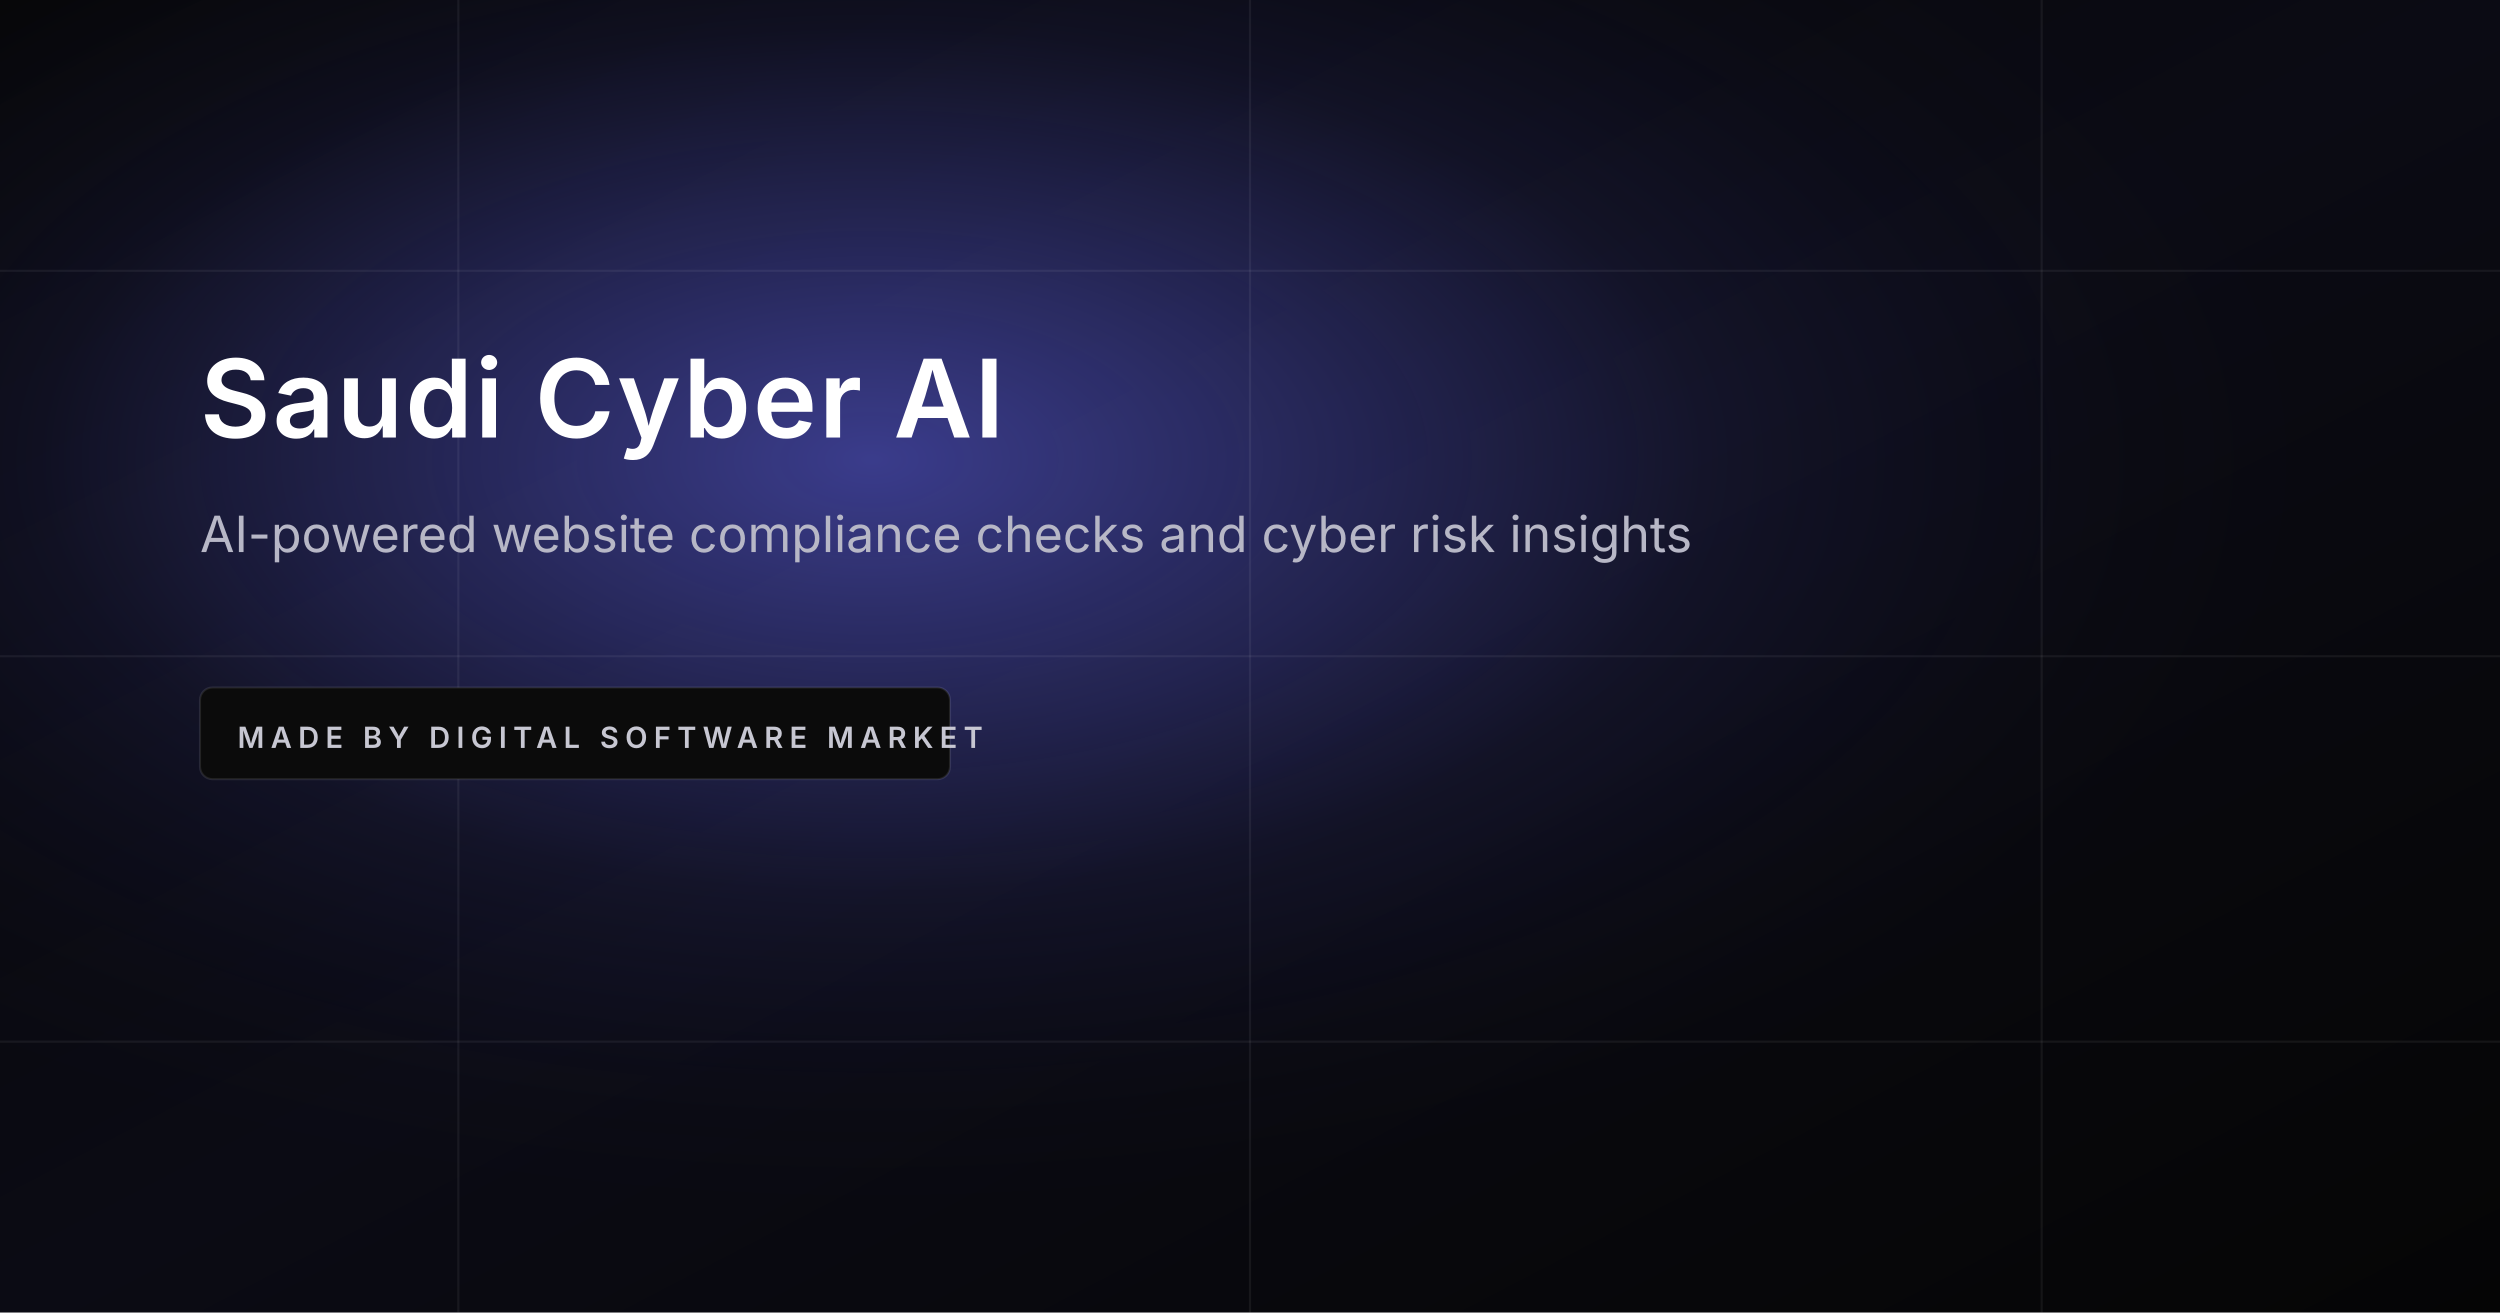
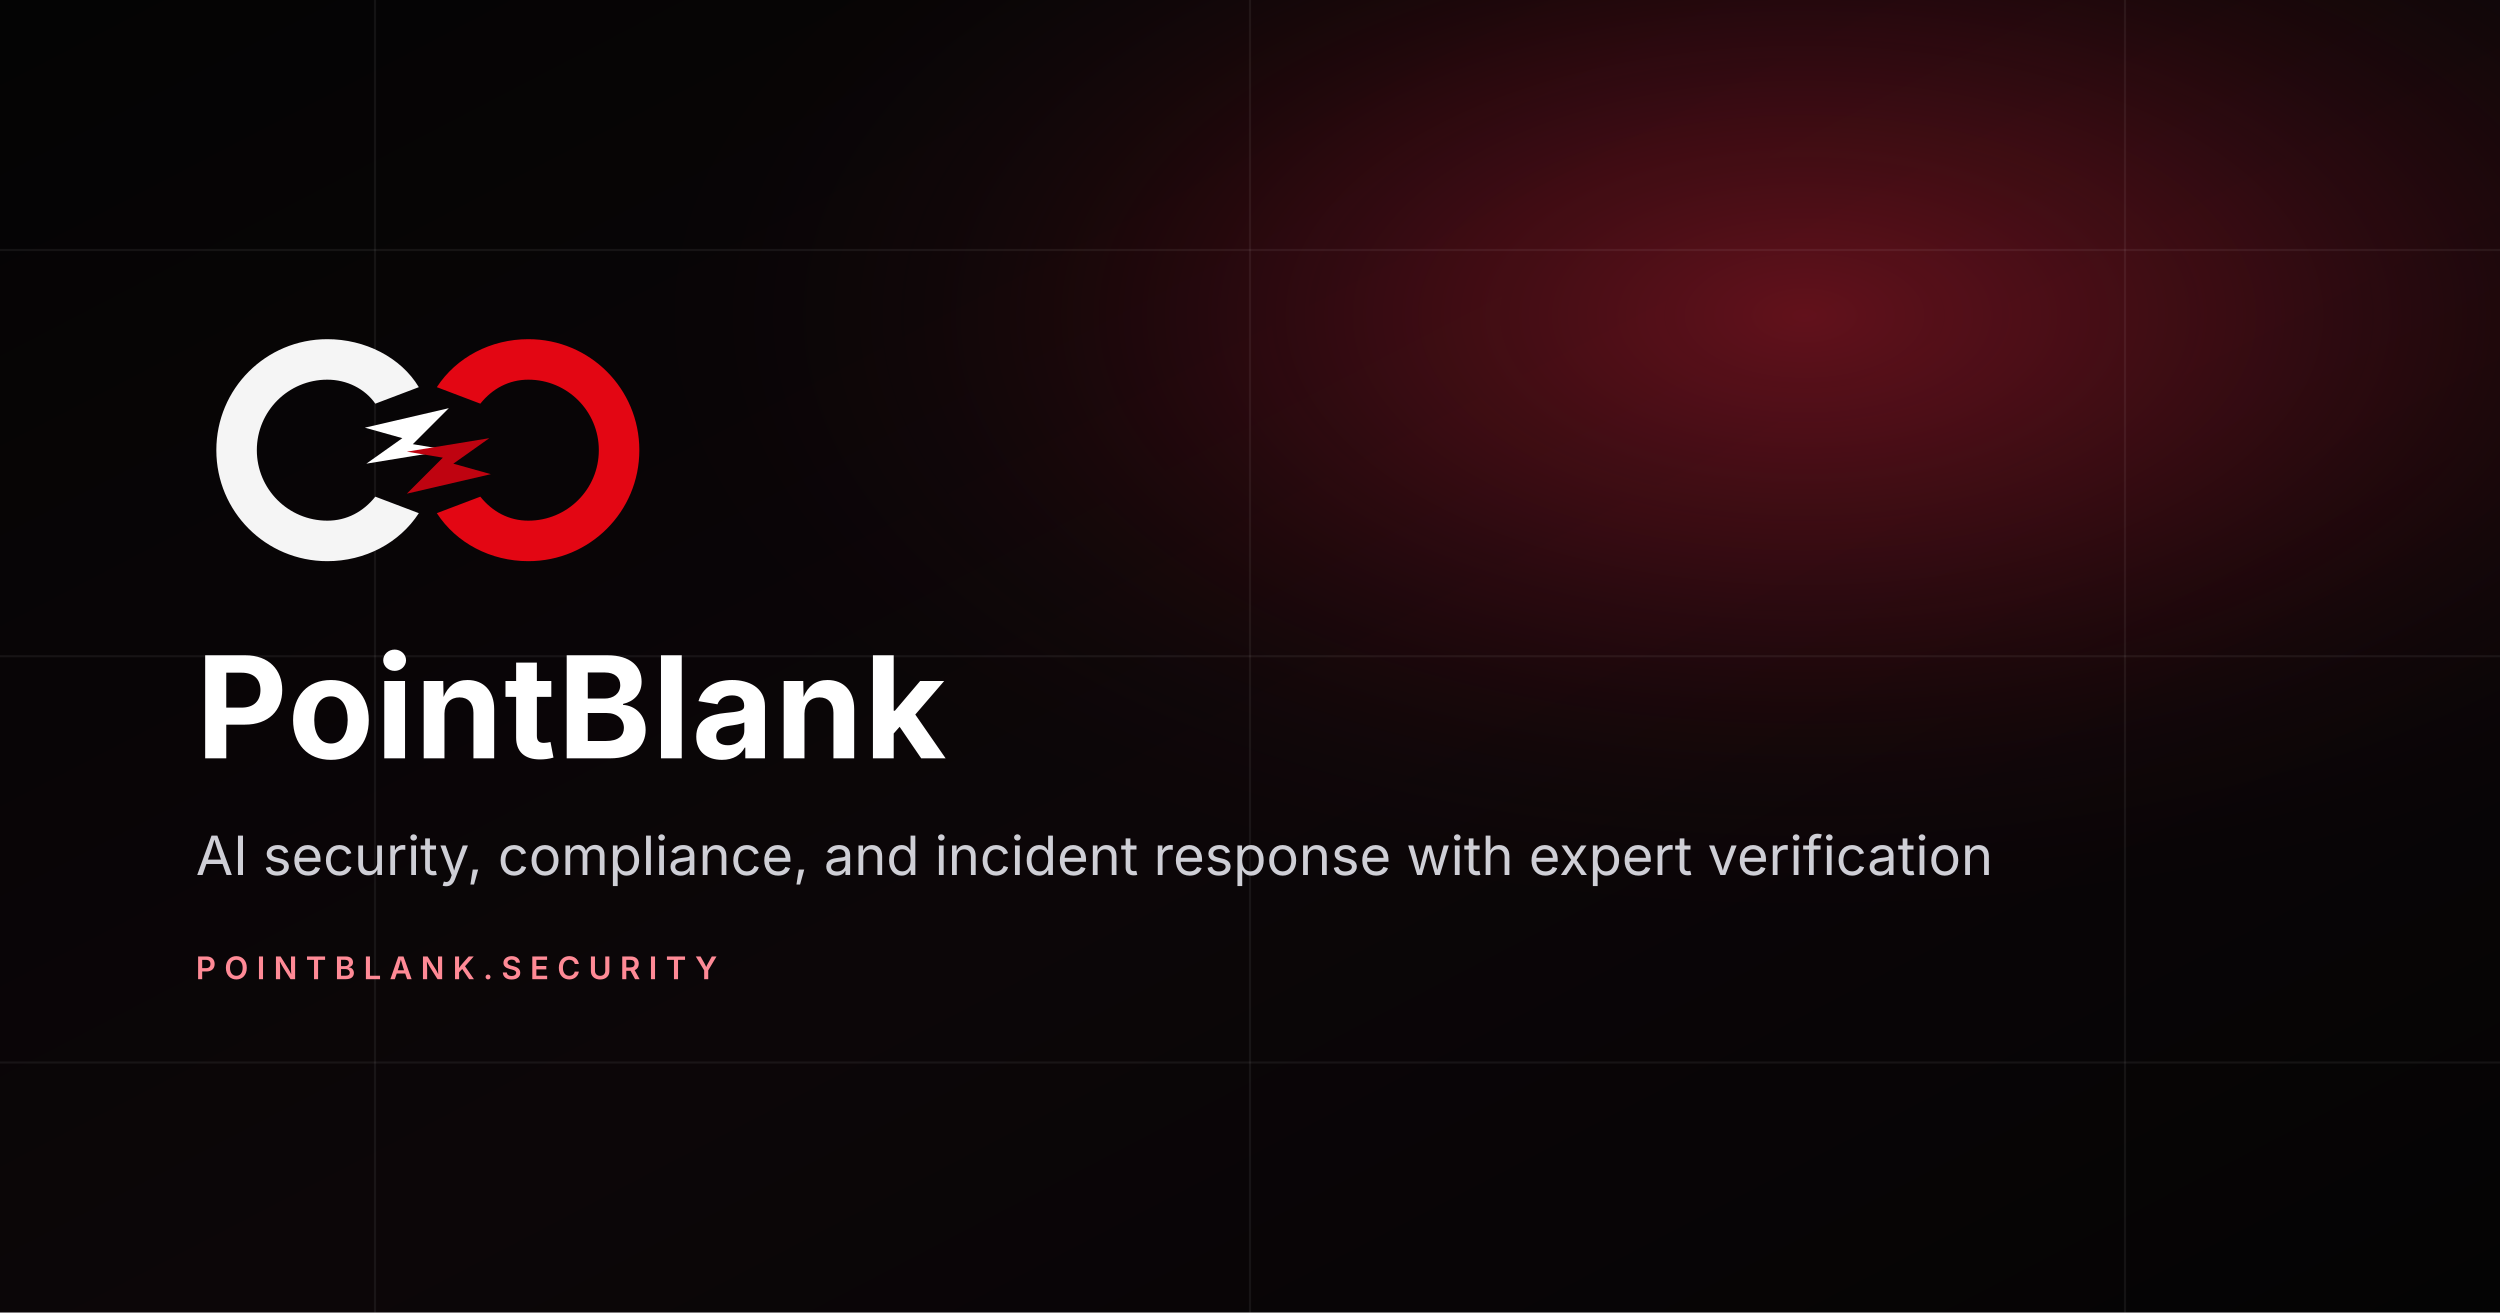
<svg xmlns="http://www.w3.org/2000/svg" width="1200" height="630" viewBox="0 0 1200 630">
  <defs>
    <linearGradient id="bg" x1="0" y1="0" x2="1" y2="1">
-       <stop offset="0%" stop-color="#050505" />
-       <stop offset="50%" stop-color="#0b0b14" />
-       <stop offset="100%" stop-color="#050505" />
+       <stop offset="0%" stop-color="#040404" />
+       <stop offset="55%" stop-color="#0c0608" />
+       <stop offset="100%" stop-color="#040404" />
    </linearGradient>
-     <radialGradient id="glow" cx="35%" cy="35%" r="60%">
-       <stop offset="0%" stop-color="#6366F1" stop-opacity="0.55" />
-       <stop offset="55%" stop-color="#6366F1" stop-opacity="0.10" />
+     <radialGradient id="glow" cx="72%" cy="24%" r="48%">
+       <stop offset="0%" stop-color="#ef233c" stop-opacity="0.38" />
+       <stop offset="50%" stop-color="#ef233c" stop-opacity="0.12" />
      <stop offset="100%" stop-color="#000000" stop-opacity="0" />
    </radialGradient>
  </defs>
  <rect width="1200" height="630" fill="url(#bg)" />
  <rect width="1200" height="630" fill="url(#glow)" />
  <g fill="none" stroke="#ffffff" stroke-opacity="0.06">
-     <path d="M0 130H1200M0 315H1200M0 500H1200" />
-     <path d="M220 0V630M600 0V630M980 0V630" />
+     <path d="M0 120H1200M0 315H1200M0 510H1200" />
+     <path d="M180 0V630M600 0V630M1020 0V630" />
+   </g>
+   <g transform="translate(88 134) scale(0.72)">
+     <path d="M96 40C55 40 22 73 22 114C22 155 55 188 96 188C121 188 144 176 157 156L128 145C120 155 109 161 96 161C70 161 49 140 49 114C49 88 70 67 96 67C109 67 121 73 128 83L157 72C145 52 121 40 96 40Z" fill="#f5f5f5" />
+     <path d="M230 40C205 40 182 52 169 72L198 83C206 73 217 67 230 67C256 67 277 88 277 114C277 140 256 161 230 161C217 161 206 155 198 145L169 156C182 176 205 188 230 188C271 188 304 155 304 114C304 73 271 40 230 40Z" fill="#e30613" />
+     <path d="M121 99L177 86L153 110L177 114L122 123L146 106L121 99Z" fill="#ffffff" />
+     <path d="M205 130L149 143L173 119L149 115L204 106L180 123L205 130Z" fill="#bf0310" />
  </g>
  <g font-family="Inter, system-ui, -apple-system, Segoe UI, Roboto, Arial, sans-serif">
-     <text x="96" y="210" fill="#FFFFFF" font-size="52" font-weight="600" letter-spacing="1">
-       Saudi Cyber AI
+     <text x="94" y="364" fill="#FFFFFF" font-size="68" font-weight="650" letter-spacing="0.5">
+       PointBlank
    </text>
-     <text x="96" y="265" fill="#B7B7C6" font-size="24" font-weight="400">
-       AI-powered website compliance checks and cyber risk insights
+     <text x="94" y="420" fill="#cfcfd6" font-size="26" font-weight="400">
+       AI security, compliance, and incident response with expert verification
    </text>
-     <g transform="translate(96, 330)">
-       <rect x="0" y="0" width="360" height="44" rx="6" fill="#0B0B0B" stroke="#FFFFFF" stroke-opacity="0.10" />
-       <text x="18" y="29" fill="#C7C7D2" font-size="14" letter-spacing="3" font-weight="600">
-         MADE BY DIGITAL SOFTWARE MARKET
-       </text>
-     </g>
+     <text x="94" y="470" fill="#ff8a96" font-size="15" font-weight="600" letter-spacing="4">
+       POINTBLANK.SECURITY
+     </text>
  </g>
</svg>
